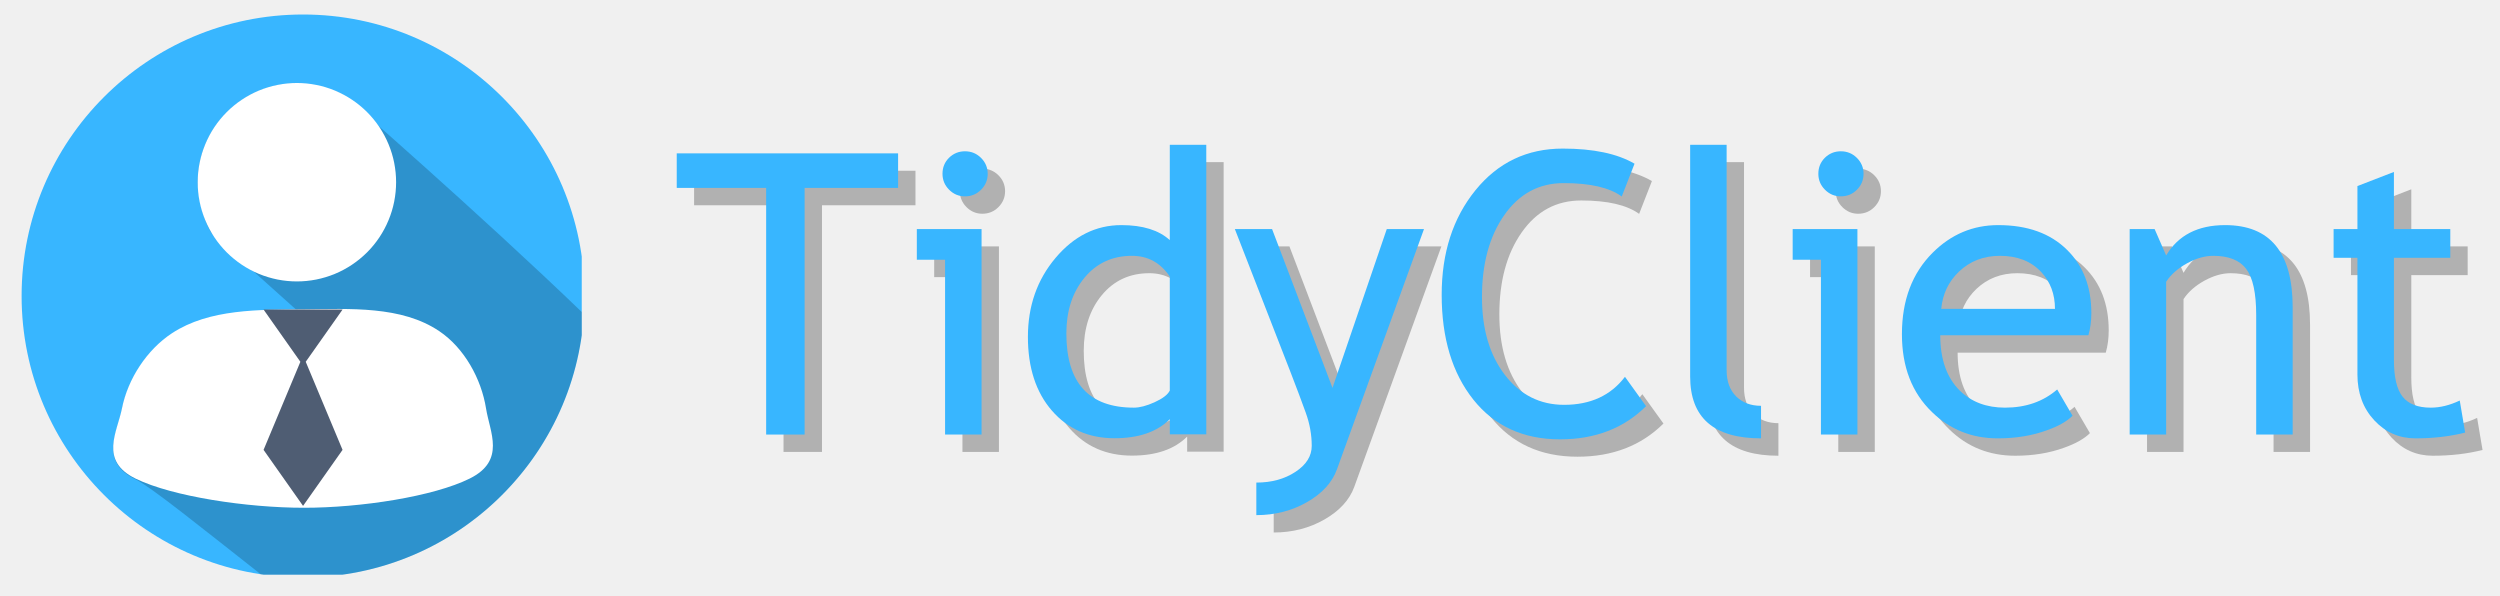
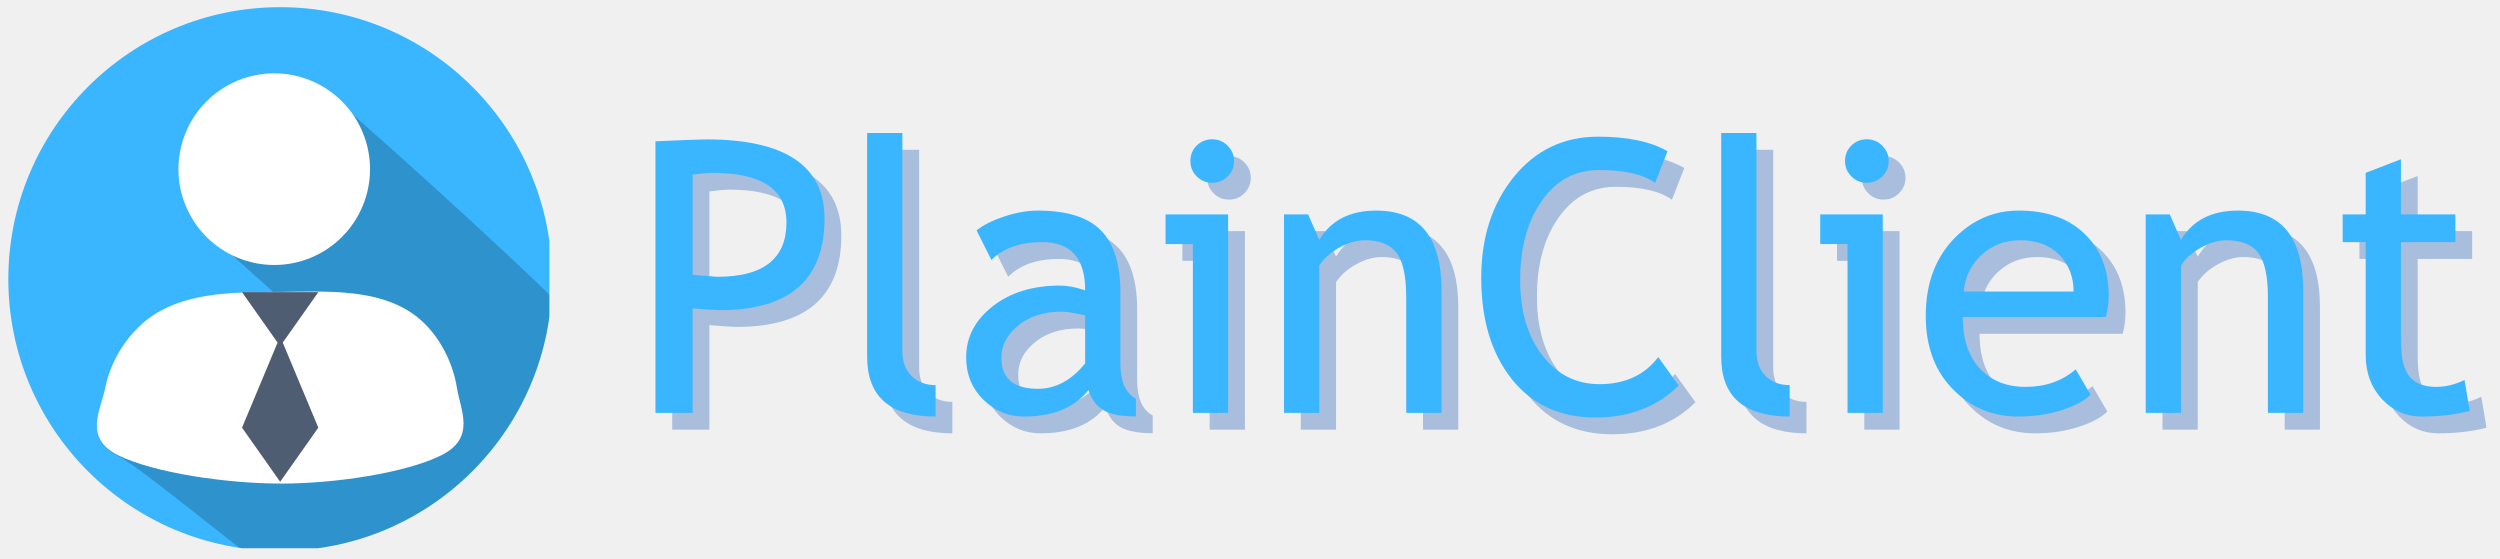
- <svg xmlns="http://www.w3.org/2000/svg" version="1.0" preserveAspectRatio="xMidYMid meet" viewBox="23.1 149.85 318 75.75" zoomAndPan="magnify" style="max-height: 500px" width="318" height="75.75">
+ <svg xmlns="http://www.w3.org/2000/svg" version="1.0" preserveAspectRatio="xMidYMid meet" viewBox="24.75 150.75 329.25 73.5" zoomAndPan="magnify" style="max-height: 500px" width="329.25" height="73.5">
  <defs>
    <g />
-     <clipPath id="a8f6c986e5">
+     <clipPath id="b592c05572">
      <path clip-rule="nonzero" d="M 25.848 151.695 L 97.098 151.695 L 97.098 222.945 L 25.848 222.945 Z M 25.848 151.695" />
    </clipPath>
-     <clipPath id="f073cfad2e">
+     <clipPath id="6a55b79317">
      <path clip-rule="nonzero" d="M 37 160 L 97.098 160 L 97.098 222.945 L 37 222.945 Z M 37 160" />
    </clipPath>
  </defs>
-   <g clip-path="url(#a8f6c986e5)">
-     <path fill-rule="nonzero" fill-opacity="1" d="M 97.449 187.496 C 97.449 207.27 81.422 223.297 61.648 223.297 C 41.875 223.297 25.848 207.27 25.848 187.496 C 25.848 167.727 41.875 151.695 61.648 151.695 C 81.422 151.695 97.449 167.727 97.449 187.496" fill="#38b6ff" />
+   <g clip-path="url(#b592c05572)">
+     <path fill-rule="nonzero" fill-opacity="1" d="M 97.449 187.496 C 97.449 207.27 81.422 223.297 61.648 223.297 C 41.875 223.297 25.848 207.27 25.848 187.496 C 25.848 167.727 41.875 151.695 61.648 151.695 C 81.422 151.695 97.449 167.727 97.449 187.496" fill="#39b6ff" />
  </g>
-   <g clip-path="url(#f073cfad2e)">
+   <g clip-path="url(#6a55b79317)">
    <path fill-rule="nonzero" fill-opacity="0.196" d="M 60.863 160.453 C 53.895 160.453 48.246 166.102 48.246 173.074 C 48.246 174.289 48.812 177.68 50.039 179.555 C 50.039 179.555 54.641 183.766 60.852 189.312 C 55.402 189.355 49.477 189.379 44.973 192.34 C 41.77 194.445 39.352 198.16 38.609 201.922 C 38.02 204.895 35.668 208.559 40.375 210.844 C 42.297 211.777 48.805 217.035 56.266 222.895 C 58.023 223.156 59.816 223.297 61.648 223.297 C 80.648 223.297 96.18 208.492 97.367 189.793 C 83.828 176.746 66.734 161.898 66.734 161.898 C 64.977 160.914 61.93 160.453 60.863 160.453 Z M 60.863 160.453" fill="#000000" />
  </g>
  <path fill-rule="nonzero" fill-opacity="1" d="M 73.484 173.027 C 73.484 173.855 73.402 174.676 73.242 175.488 C 73.082 176.301 72.84 177.09 72.523 177.855 C 72.207 178.621 71.816 179.352 71.359 180.039 C 70.898 180.727 70.375 181.367 69.789 181.953 C 69.203 182.535 68.566 183.059 67.875 183.52 C 67.188 183.98 66.461 184.371 65.695 184.688 C 64.93 185.004 64.141 185.242 63.328 185.406 C 62.516 185.566 61.695 185.648 60.863 185.648 C 60.035 185.648 59.215 185.566 58.402 185.406 C 57.59 185.242 56.801 185.004 56.035 184.688 C 55.27 184.371 54.543 183.98 53.855 183.52 C 53.164 183.059 52.527 182.535 51.941 181.953 C 51.355 181.367 50.832 180.727 50.371 180.039 C 49.91 179.352 49.523 178.621 49.207 177.855 C 48.891 177.09 48.648 176.301 48.488 175.488 C 48.324 174.676 48.246 173.855 48.246 173.027 C 48.246 172.199 48.324 171.379 48.488 170.566 C 48.648 169.754 48.891 168.965 49.207 168.199 C 49.523 167.434 49.91 166.707 50.371 166.016 C 50.832 165.328 51.355 164.691 51.941 164.105 C 52.527 163.52 53.164 162.996 53.855 162.535 C 54.543 162.074 55.27 161.688 56.035 161.367 C 56.801 161.051 57.59 160.812 58.402 160.652 C 59.215 160.488 60.035 160.406 60.863 160.406 C 61.695 160.406 62.516 160.488 63.328 160.652 C 64.141 160.812 64.93 161.051 65.695 161.367 C 66.461 161.688 67.188 162.074 67.875 162.535 C 68.566 162.996 69.203 163.52 69.789 164.105 C 70.375 164.691 70.898 165.328 71.359 166.016 C 71.816 166.707 72.207 167.434 72.523 168.199 C 72.84 168.965 73.082 169.754 73.242 170.566 C 73.402 171.379 73.484 172.199 73.484 173.027 Z M 73.484 173.027" fill="#ffffff" />
  <path fill-rule="nonzero" fill-opacity="1" d="M 84.926 201.816 C 85.402 204.824 87.461 208.422 82.859 210.715 C 78.254 213.008 68.984 214.438 61.766 214.438 C 54.547 214.438 45.078 213.023 40.371 210.742 C 35.668 208.457 38.02 204.793 38.609 201.816 C 39.352 198.055 41.77 194.344 44.973 192.238 C 49.727 189.113 56.078 189.25 61.766 189.195 C 67.578 189.141 74.164 188.723 78.98 191.977 C 82.16 194.121 84.324 198.031 84.926 201.816 Z M 84.926 201.816" fill="#ffffff" />
  <path fill-rule="nonzero" fill-opacity="1" d="M 61.648 214.199 L 56.625 207.074 L 61.648 195.055 L 66.672 207.074 Z M 61.648 196.352 L 56.625 189.227 L 66.672 189.227 Z M 61.648 196.352" fill="#4f5d73" />
-   <g fill-opacity="0.502" fill="#737373">
-     <g transform="translate(110.9524, 207.3347)">
+   <g fill-opacity="0.302" fill="#004aad">
+     <g transform="translate(109.6282, 207.3347)">
      <g>
-         <path d="M 16.703 -31.375 L 16.703 0 L 11.812 0 L 11.812 -31.375 L 0.438 -31.375 L 0.438 -35.766 L 28.594 -35.766 L 28.594 -31.375 Z M 16.703 -31.375" />
+         <path d="M 8.547 -13.766 L 8.547 0 L 3.656 0 L 3.656 -35.766 C 7.352 -35.93 9.586 -36.016 10.359 -36.016 C 20.734 -36.016 25.922 -32.539 25.922 -25.594 C 25.922 -17.551 21.332 -13.531 12.156 -13.531 C 11.602 -13.531 10.398 -13.609 8.547 -13.766 Z M 8.547 -31.375 L 8.547 -18.172 C 10.609 -18.004 11.695 -17.922 11.812 -17.922 C 17.875 -17.922 20.906 -20.305 20.906 -25.078 C 20.906 -29.43 17.672 -31.609 11.203 -31.609 C 10.555 -31.609 9.672 -31.531 8.547 -31.375 Z M 8.547 -31.375" />
      </g>
    </g>
  </g>
-   <g fill-opacity="0.502" fill="#737373">
-     <g transform="translate(139.9762, 207.3347)">
+   <g fill-opacity="0.302" fill="#004aad">
+     <g transform="translate(137.5047, 207.3347)">
+       <g>
+         <path d="M 3.656 -7.391 L 3.656 -36.859 L 8.297 -36.859 L 8.297 -8.172 C 8.297 -6.773 8.695 -5.672 9.5 -4.859 C 10.312 -4.055 11.367 -3.656 12.672 -3.656 L 12.672 0.484 C 6.66 0.484 3.656 -2.141 3.656 -7.391 Z M 3.656 -7.391" />
+       </g>
+     </g>
+   </g>
+   <g fill-opacity="0.302" fill="#004aad">
+     <g transform="translate(152.2485, 207.3347)">
+       <g>
+         <path d="M 18.062 -3 C 16.207 -0.676 13.367 0.484 9.547 0.484 C 7.492 0.484 5.711 -0.258 4.203 -1.75 C 2.703 -3.238 1.953 -5.086 1.953 -7.297 C 1.953 -9.953 3.109 -12.191 5.422 -14.016 C 7.742 -15.848 10.707 -16.766 14.312 -16.766 C 15.281 -16.766 16.383 -16.555 17.625 -16.141 C 17.625 -20.367 15.738 -22.484 11.969 -22.484 C 9.07 -22.484 6.844 -21.703 5.281 -20.141 L 3.328 -24.031 C 4.203 -24.738 5.414 -25.348 6.969 -25.859 C 8.52 -26.379 10.004 -26.641 11.422 -26.641 C 15.211 -26.641 17.969 -25.773 19.688 -24.047 C 21.406 -22.316 22.266 -19.578 22.266 -15.828 L 22.266 -6.453 C 22.266 -4.148 22.945 -2.617 24.312 -1.859 L 24.312 0.469 C 22.426 0.469 21.016 0.203 20.078 -0.328 C 19.141 -0.867 18.469 -1.758 18.062 -3 Z M 17.625 -12.844 C 16.164 -13.164 15.141 -13.328 14.547 -13.328 C 12.203 -13.328 10.289 -12.723 8.812 -11.516 C 7.332 -10.316 6.594 -8.895 6.594 -7.25 C 6.594 -4.531 8.195 -3.172 11.406 -3.172 C 13.75 -3.172 15.82 -4.285 17.625 -6.516 Z M 17.625 -12.844" />
+       </g>
+     </g>
+   </g>
+   <g fill-opacity="0.302" fill="#004aad">
+     <g transform="translate(178.5139, 207.3347)">
      <g>
        <path d="M 8.078 -36.031 C 8.879 -36.031 9.562 -35.75 10.125 -35.188 C 10.688 -34.625 10.969 -33.953 10.969 -33.172 C 10.969 -32.379 10.688 -31.703 10.125 -31.141 C 9.562 -30.578 8.879 -30.297 8.078 -30.297 C 7.297 -30.297 6.625 -30.578 6.062 -31.141 C 5.5 -31.703 5.219 -32.379 5.219 -33.172 C 5.219 -33.973 5.492 -34.648 6.047 -35.203 C 6.609 -35.754 7.285 -36.031 8.078 -36.031 Z M 5.547 0 L 5.547 -22.234 L 1.953 -22.234 L 1.953 -26.141 L 10.188 -26.141 L 10.188 0 Z M 5.547 0" />
      </g>
    </g>
  </g>
-   <g fill-opacity="0.502" fill="#737373">
-     <g transform="translate(154.2318, 207.3347)">
+   <g fill-opacity="0.302" fill="#004aad">
+     <g transform="translate(192.7695, 207.3347)">
      <g>
-         <path d="M 19.875 -0.031 L 19.875 -1.953 C 18.258 -0.336 15.914 0.469 12.844 0.469 C 9.57 0.469 6.914 -0.703 4.875 -3.047 C 2.844 -5.391 1.828 -8.516 1.828 -12.422 C 1.828 -16.348 3 -19.695 5.344 -22.469 C 7.688 -25.25 10.477 -26.641 13.719 -26.641 C 16.426 -26.641 18.477 -26.004 19.875 -24.734 L 19.875 -36.859 L 24.516 -36.859 L 24.516 -0.031 Z M 19.875 -20.094 C 18.695 -21.852 17.094 -22.734 15.062 -22.734 C 12.57 -22.734 10.555 -21.801 9.016 -19.938 C 7.484 -18.082 6.719 -15.723 6.719 -12.859 C 6.719 -6.566 9.582 -3.422 15.312 -3.422 C 16.039 -3.422 16.914 -3.648 17.938 -4.109 C 18.969 -4.578 19.613 -5.07 19.875 -5.594 Z M 19.875 -20.094" />
+         <path d="M 19.391 0 L 19.391 -15.203 C 19.391 -17.992 18.969 -19.945 18.125 -21.062 C 17.289 -22.176 15.891 -22.734 13.922 -22.734 C 12.859 -22.734 11.75 -22.414 10.594 -21.781 C 9.438 -21.145 8.551 -20.363 7.938 -19.438 L 7.938 0 L 3.297 0 L 3.297 -26.141 L 6.469 -26.141 L 7.938 -22.781 C 9.469 -25.352 11.969 -26.641 15.438 -26.641 C 21.164 -26.641 24.031 -23.156 24.031 -16.188 L 24.031 0 Z M 19.391 0" />
      </g>
    </g>
  </g>
-   <g fill-opacity="0.502" fill="#737373">
-     <g transform="translate(182.0839, 207.3347)">
-       <g>
-         <path d="M 13.281 4.438 C 12.676 6.102 11.41 7.488 9.484 8.594 C 7.555 9.695 5.406 10.25 3.031 10.25 L 3.031 6.109 C 4.969 6.109 6.625 5.656 8 4.75 C 9.383 3.844 10.078 2.738 10.078 1.438 C 10.078 0.008 9.82 -1.398 9.312 -2.797 C 8.812 -4.191 8.164 -5.91 7.375 -7.953 L 0.297 -26.141 L 5.031 -26.141 L 12.719 -5.938 L 19.625 -26.141 L 24.359 -26.141 Z M 13.281 4.438" />
-       </g>
-     </g>
-   </g>
-   <g fill-opacity="0.502" fill="#737373">
-     <g transform="translate(206.7383, 207.3347)">
+   <g fill-opacity="0.302" fill="#004aad">
+     <g transform="translate(220.0846, 207.3347)">
      <g>
        <path d="M 26.484 -34.453 L 24.859 -30.281 C 23.297 -31.414 20.836 -31.984 17.484 -31.984 C 14.336 -31.984 11.816 -30.629 9.922 -27.922 C 8.023 -25.223 7.078 -21.742 7.078 -17.484 C 7.078 -13.41 8.051 -10.109 10 -7.578 C 11.945 -5.047 14.457 -3.781 17.531 -3.781 C 20.883 -3.781 23.461 -4.969 25.266 -7.344 L 27.953 -3.609 C 25.117 -0.797 21.473 0.609 17.016 0.609 C 12.348 0.609 8.672 -1.07 5.984 -4.438 C 3.297 -7.812 1.953 -12.258 1.953 -17.781 C 1.953 -23.113 3.383 -27.547 6.25 -31.078 C 9.113 -34.609 12.816 -36.375 17.359 -36.375 C 21.242 -36.375 24.285 -35.734 26.484 -34.453 Z M 26.484 -34.453" />
      </g>
    </g>
  </g>
-   <g fill-opacity="0.502" fill="#737373">
-     <g transform="translate(236.6408, 207.3347)">
+   <g fill-opacity="0.302" fill="#004aad">
+     <g transform="translate(249.9871, 207.3347)">
      <g>
        <path d="M 3.656 -7.391 L 3.656 -36.859 L 8.297 -36.859 L 8.297 -8.172 C 8.297 -6.773 8.695 -5.672 9.5 -4.859 C 10.312 -4.055 11.367 -3.656 12.672 -3.656 L 12.672 0.484 C 6.66 0.484 3.656 -2.141 3.656 -7.391 Z M 3.656 -7.391" />
      </g>
    </g>
  </g>
-   <g fill-opacity="0.502" fill="#737373">
-     <g transform="translate(251.3846, 207.3347)">
+   <g fill-opacity="0.302" fill="#004aad">
+     <g transform="translate(264.7309, 207.3347)">
      <g>
        <path d="M 8.078 -36.031 C 8.879 -36.031 9.562 -35.75 10.125 -35.188 C 10.688 -34.625 10.969 -33.953 10.969 -33.172 C 10.969 -32.379 10.688 -31.703 10.125 -31.141 C 9.562 -30.578 8.879 -30.297 8.078 -30.297 C 7.297 -30.297 6.625 -30.578 6.062 -31.141 C 5.5 -31.703 5.219 -32.379 5.219 -33.172 C 5.219 -33.973 5.492 -34.648 6.047 -35.203 C 6.609 -35.754 7.285 -36.031 8.078 -36.031 Z M 5.547 0 L 5.547 -22.234 L 1.953 -22.234 L 1.953 -26.141 L 10.188 -26.141 L 10.188 0 Z M 5.547 0" />
      </g>
    </g>
  </g>
-   <g fill-opacity="0.502" fill="#737373">
-     <g transform="translate(265.6402, 207.3347)">
+   <g fill-opacity="0.302" fill="#004aad">
+     <g transform="translate(278.9865, 207.3347)">
      <g>
        <path d="M 25.312 -12.625 L 6.469 -12.625 C 6.469 -9.562 7.305 -7.207 8.984 -5.562 C 10.461 -4.133 12.367 -3.422 14.703 -3.422 C 17.348 -3.422 19.562 -4.191 21.344 -5.734 L 23.297 -2.391 C 22.578 -1.672 21.477 -1.051 20 -0.531 C 18.145 0.145 16.078 0.484 13.797 0.484 C 10.504 0.484 7.711 -0.629 5.422 -2.859 C 2.867 -5.316 1.594 -8.617 1.594 -12.766 C 1.594 -17.078 2.898 -20.535 5.516 -23.141 C 7.859 -25.473 10.633 -26.641 13.844 -26.641 C 17.57 -26.641 20.492 -25.586 22.609 -23.484 C 24.66 -21.461 25.688 -18.785 25.688 -15.453 C 25.688 -14.43 25.562 -13.488 25.312 -12.625 Z M 14.062 -22.734 C 12 -22.734 10.266 -22.066 8.859 -20.734 C 7.523 -19.461 6.77 -17.879 6.594 -15.984 L 21.062 -15.984 C 21.062 -17.859 20.477 -19.422 19.312 -20.672 C 18.031 -22.047 16.281 -22.734 14.062 -22.734 Z M 14.062 -22.734" />
      </g>
    </g>
  </g>
-   <g fill-opacity="0.502" fill="#737373">
-     <g transform="translate(292.9064, 207.3347)">
+   <g fill-opacity="0.302" fill="#004aad">
+     <g transform="translate(306.2528, 207.3347)">
      <g>
        <path d="M 19.391 0 L 19.391 -15.203 C 19.391 -17.992 18.969 -19.945 18.125 -21.062 C 17.289 -22.176 15.891 -22.734 13.922 -22.734 C 12.859 -22.734 11.75 -22.414 10.594 -21.781 C 9.438 -21.145 8.551 -20.363 7.938 -19.438 L 7.938 0 L 3.297 0 L 3.297 -26.141 L 6.469 -26.141 L 7.938 -22.781 C 9.469 -25.352 11.969 -26.641 15.438 -26.641 C 21.164 -26.641 24.031 -23.156 24.031 -16.188 L 24.031 0 Z M 19.391 0" />
      </g>
    </g>
  </g>
-   <g fill-opacity="0.502" fill="#737373">
-     <g transform="translate(320.2215, 207.3347)">
+   <g fill-opacity="0.302" fill="#004aad">
+     <g transform="translate(333.5678, 207.3347)">
      <g>
        <path d="M 4.953 -22.484 L 1.922 -22.484 L 1.922 -26.141 L 4.953 -26.141 L 4.953 -31.609 L 9.594 -33.406 L 9.594 -26.141 L 16.766 -26.141 L 16.766 -22.484 L 9.594 -22.484 L 9.594 -9.5 C 9.594 -7.301 9.961 -5.738 10.703 -4.812 C 11.441 -3.883 12.633 -3.422 14.281 -3.422 C 15.469 -3.422 16.695 -3.723 17.969 -4.328 L 18.656 -0.25 C 16.727 0.238 14.617 0.484 12.328 0.484 C 10.266 0.484 8.52 -0.281 7.094 -1.812 C 5.664 -3.352 4.953 -5.297 4.953 -7.641 Z M 4.953 -22.484" />
      </g>
    </g>
  </g>
-   <g fill-opacity="1" fill="#38b6ff">
-     <g transform="translate(108.7428, 205.125)">
+   <g fill-opacity="1" fill="#39b6ff">
+     <g transform="translate(107.4186, 205.125)">
      <g>
-         <path d="M 16.703 -31.375 L 16.703 0 L 11.812 0 L 11.812 -31.375 L 0.438 -31.375 L 0.438 -35.766 L 28.594 -35.766 L 28.594 -31.375 Z M 16.703 -31.375" />
+         <path d="M 8.547 -13.766 L 8.547 0 L 3.656 0 L 3.656 -35.766 C 7.352 -35.93 9.586 -36.016 10.359 -36.016 C 20.734 -36.016 25.922 -32.539 25.922 -25.594 C 25.922 -17.551 21.332 -13.531 12.156 -13.531 C 11.602 -13.531 10.398 -13.609 8.547 -13.766 Z M 8.547 -31.375 L 8.547 -18.172 C 10.609 -18.004 11.695 -17.922 11.812 -17.922 C 17.875 -17.922 20.906 -20.305 20.906 -25.078 C 20.906 -29.43 17.672 -31.609 11.203 -31.609 C 10.555 -31.609 9.672 -31.531 8.547 -31.375 Z M 8.547 -31.375" />
      </g>
    </g>
  </g>
-   <g fill-opacity="1" fill="#38b6ff">
-     <g transform="translate(137.7666, 205.125)">
+   <g fill-opacity="1" fill="#39b6ff">
+     <g transform="translate(135.2951, 205.125)">
+       <g>
+         <path d="M 3.656 -7.391 L 3.656 -36.859 L 8.297 -36.859 L 8.297 -8.172 C 8.297 -6.773 8.695 -5.672 9.5 -4.859 C 10.312 -4.055 11.367 -3.656 12.672 -3.656 L 12.672 0.484 C 6.66 0.484 3.656 -2.141 3.656 -7.391 Z M 3.656 -7.391" />
+       </g>
+     </g>
+   </g>
+   <g fill-opacity="1" fill="#39b6ff">
+     <g transform="translate(150.0388, 205.125)">
+       <g>
+         <path d="M 18.062 -3 C 16.207 -0.676 13.367 0.484 9.547 0.484 C 7.492 0.484 5.711 -0.258 4.203 -1.75 C 2.703 -3.238 1.953 -5.086 1.953 -7.297 C 1.953 -9.953 3.109 -12.191 5.422 -14.016 C 7.742 -15.848 10.707 -16.766 14.312 -16.766 C 15.281 -16.766 16.383 -16.555 17.625 -16.141 C 17.625 -20.367 15.738 -22.484 11.969 -22.484 C 9.07 -22.484 6.844 -21.703 5.281 -20.141 L 3.328 -24.031 C 4.203 -24.738 5.414 -25.348 6.969 -25.859 C 8.52 -26.379 10.004 -26.641 11.422 -26.641 C 15.211 -26.641 17.969 -25.773 19.688 -24.047 C 21.406 -22.316 22.266 -19.578 22.266 -15.828 L 22.266 -6.453 C 22.266 -4.148 22.945 -2.617 24.312 -1.859 L 24.312 0.469 C 22.426 0.469 21.016 0.203 20.078 -0.328 C 19.141 -0.867 18.469 -1.758 18.062 -3 Z M 17.625 -12.844 C 16.164 -13.164 15.141 -13.328 14.547 -13.328 C 12.203 -13.328 10.289 -12.723 8.812 -11.516 C 7.332 -10.316 6.594 -8.895 6.594 -7.25 C 6.594 -4.531 8.195 -3.172 11.406 -3.172 C 13.75 -3.172 15.82 -4.285 17.625 -6.516 Z M 17.625 -12.844" />
+       </g>
+     </g>
+   </g>
+   <g fill-opacity="1" fill="#39b6ff">
+     <g transform="translate(176.3043, 205.125)">
      <g>
        <path d="M 8.078 -36.031 C 8.879 -36.031 9.562 -35.75 10.125 -35.188 C 10.688 -34.625 10.969 -33.953 10.969 -33.172 C 10.969 -32.379 10.688 -31.703 10.125 -31.141 C 9.562 -30.578 8.879 -30.297 8.078 -30.297 C 7.297 -30.297 6.625 -30.578 6.062 -31.141 C 5.5 -31.703 5.219 -32.379 5.219 -33.172 C 5.219 -33.973 5.492 -34.648 6.047 -35.203 C 6.609 -35.754 7.285 -36.031 8.078 -36.031 Z M 5.547 0 L 5.547 -22.234 L 1.953 -22.234 L 1.953 -26.141 L 10.188 -26.141 L 10.188 0 Z M 5.547 0" />
      </g>
    </g>
  </g>
-   <g fill-opacity="1" fill="#38b6ff">
-     <g transform="translate(152.0221, 205.125)">
+   <g fill-opacity="1" fill="#39b6ff">
+     <g transform="translate(190.5599, 205.125)">
      <g>
-         <path d="M 19.875 -0.031 L 19.875 -1.953 C 18.258 -0.336 15.914 0.469 12.844 0.469 C 9.57 0.469 6.914 -0.703 4.875 -3.047 C 2.844 -5.391 1.828 -8.516 1.828 -12.422 C 1.828 -16.348 3 -19.695 5.344 -22.469 C 7.688 -25.25 10.477 -26.641 13.719 -26.641 C 16.426 -26.641 18.477 -26.004 19.875 -24.734 L 19.875 -36.859 L 24.516 -36.859 L 24.516 -0.031 Z M 19.875 -20.094 C 18.695 -21.852 17.094 -22.734 15.062 -22.734 C 12.57 -22.734 10.555 -21.801 9.016 -19.938 C 7.484 -18.082 6.719 -15.723 6.719 -12.859 C 6.719 -6.566 9.582 -3.422 15.312 -3.422 C 16.039 -3.422 16.914 -3.648 17.938 -4.109 C 18.969 -4.578 19.613 -5.07 19.875 -5.594 Z M 19.875 -20.094" />
+         <path d="M 19.391 0 L 19.391 -15.203 C 19.391 -17.992 18.969 -19.945 18.125 -21.062 C 17.289 -22.176 15.891 -22.734 13.922 -22.734 C 12.859 -22.734 11.75 -22.414 10.594 -21.781 C 9.438 -21.145 8.551 -20.363 7.938 -19.438 L 7.938 0 L 3.297 0 L 3.297 -26.141 L 6.469 -26.141 L 7.938 -22.781 C 9.469 -25.352 11.969 -26.641 15.438 -26.641 C 21.164 -26.641 24.031 -23.156 24.031 -16.188 L 24.031 0 Z M 19.391 0" />
      </g>
    </g>
  </g>
-   <g fill-opacity="1" fill="#38b6ff">
-     <g transform="translate(179.8742, 205.125)">
-       <g>
-         <path d="M 13.281 4.438 C 12.676 6.102 11.41 7.488 9.484 8.594 C 7.555 9.695 5.406 10.25 3.031 10.25 L 3.031 6.109 C 4.969 6.109 6.625 5.656 8 4.75 C 9.383 3.844 10.078 2.738 10.078 1.438 C 10.078 0.008 9.82 -1.398 9.312 -2.797 C 8.812 -4.191 8.164 -5.91 7.375 -7.953 L 0.297 -26.141 L 5.031 -26.141 L 12.719 -5.938 L 19.625 -26.141 L 24.359 -26.141 Z M 13.281 4.438" />
-       </g>
-     </g>
-   </g>
-   <g fill-opacity="1" fill="#38b6ff">
-     <g transform="translate(204.5286, 205.125)">
+   <g fill-opacity="1" fill="#39b6ff">
+     <g transform="translate(217.8749, 205.125)">
      <g>
        <path d="M 26.484 -34.453 L 24.859 -30.281 C 23.297 -31.414 20.836 -31.984 17.484 -31.984 C 14.336 -31.984 11.816 -30.629 9.922 -27.922 C 8.023 -25.223 7.078 -21.742 7.078 -17.484 C 7.078 -13.41 8.051 -10.109 10 -7.578 C 11.945 -5.047 14.457 -3.781 17.531 -3.781 C 20.883 -3.781 23.461 -4.969 25.266 -7.344 L 27.953 -3.609 C 25.117 -0.797 21.473 0.609 17.016 0.609 C 12.348 0.609 8.672 -1.07 5.984 -4.438 C 3.297 -7.812 1.953 -12.258 1.953 -17.781 C 1.953 -23.113 3.383 -27.547 6.25 -31.078 C 9.113 -34.609 12.816 -36.375 17.359 -36.375 C 21.242 -36.375 24.285 -35.734 26.484 -34.453 Z M 26.484 -34.453" />
      </g>
    </g>
  </g>
-   <g fill-opacity="1" fill="#38b6ff">
-     <g transform="translate(234.4311, 205.125)">
+   <g fill-opacity="1" fill="#39b6ff">
+     <g transform="translate(247.7775, 205.125)">
      <g>
        <path d="M 3.656 -7.391 L 3.656 -36.859 L 8.297 -36.859 L 8.297 -8.172 C 8.297 -6.773 8.695 -5.672 9.5 -4.859 C 10.312 -4.055 11.367 -3.656 12.672 -3.656 L 12.672 0.484 C 6.66 0.484 3.656 -2.141 3.656 -7.391 Z M 3.656 -7.391" />
      </g>
    </g>
  </g>
-   <g fill-opacity="1" fill="#38b6ff">
-     <g transform="translate(249.1749, 205.125)">
+   <g fill-opacity="1" fill="#39b6ff">
+     <g transform="translate(262.5213, 205.125)">
      <g>
        <path d="M 8.078 -36.031 C 8.879 -36.031 9.562 -35.75 10.125 -35.188 C 10.688 -34.625 10.969 -33.953 10.969 -33.172 C 10.969 -32.379 10.688 -31.703 10.125 -31.141 C 9.562 -30.578 8.879 -30.297 8.078 -30.297 C 7.297 -30.297 6.625 -30.578 6.062 -31.141 C 5.5 -31.703 5.219 -32.379 5.219 -33.172 C 5.219 -33.973 5.492 -34.648 6.047 -35.203 C 6.609 -35.754 7.285 -36.031 8.078 -36.031 Z M 5.547 0 L 5.547 -22.234 L 1.953 -22.234 L 1.953 -26.141 L 10.188 -26.141 L 10.188 0 Z M 5.547 0" />
      </g>
    </g>
  </g>
-   <g fill-opacity="1" fill="#38b6ff">
-     <g transform="translate(263.4305, 205.125)">
+   <g fill-opacity="1" fill="#39b6ff">
+     <g transform="translate(276.7768, 205.125)">
      <g>
        <path d="M 25.312 -12.625 L 6.469 -12.625 C 6.469 -9.562 7.305 -7.207 8.984 -5.562 C 10.461 -4.133 12.367 -3.422 14.703 -3.422 C 17.348 -3.422 19.562 -4.191 21.344 -5.734 L 23.297 -2.391 C 22.578 -1.672 21.477 -1.051 20 -0.531 C 18.145 0.145 16.078 0.484 13.797 0.484 C 10.504 0.484 7.711 -0.629 5.422 -2.859 C 2.867 -5.316 1.594 -8.617 1.594 -12.766 C 1.594 -17.078 2.898 -20.535 5.516 -23.141 C 7.859 -25.473 10.633 -26.641 13.844 -26.641 C 17.57 -26.641 20.492 -25.586 22.609 -23.484 C 24.66 -21.461 25.688 -18.785 25.688 -15.453 C 25.688 -14.43 25.562 -13.488 25.312 -12.625 Z M 14.062 -22.734 C 12 -22.734 10.266 -22.066 8.859 -20.734 C 7.523 -19.461 6.77 -17.879 6.594 -15.984 L 21.062 -15.984 C 21.062 -17.859 20.477 -19.422 19.312 -20.672 C 18.031 -22.047 16.281 -22.734 14.062 -22.734 Z M 14.062 -22.734" />
      </g>
    </g>
  </g>
-   <g fill-opacity="1" fill="#38b6ff">
-     <g transform="translate(290.6968, 205.125)">
+   <g fill-opacity="1" fill="#39b6ff">
+     <g transform="translate(304.0431, 205.125)">
      <g>
        <path d="M 19.391 0 L 19.391 -15.203 C 19.391 -17.992 18.969 -19.945 18.125 -21.062 C 17.289 -22.176 15.891 -22.734 13.922 -22.734 C 12.859 -22.734 11.75 -22.414 10.594 -21.781 C 9.438 -21.145 8.551 -20.363 7.938 -19.438 L 7.938 0 L 3.297 0 L 3.297 -26.141 L 6.469 -26.141 L 7.938 -22.781 C 9.469 -25.352 11.969 -26.641 15.438 -26.641 C 21.164 -26.641 24.031 -23.156 24.031 -16.188 L 24.031 0 Z M 19.391 0" />
      </g>
    </g>
  </g>
-   <g fill-opacity="1" fill="#38b6ff">
-     <g transform="translate(318.0118, 205.125)">
+   <g fill-opacity="1" fill="#39b6ff">
+     <g transform="translate(331.3582, 205.125)">
      <g>
        <path d="M 4.953 -22.484 L 1.922 -22.484 L 1.922 -26.141 L 4.953 -26.141 L 4.953 -31.609 L 9.594 -33.406 L 9.594 -26.141 L 16.766 -26.141 L 16.766 -22.484 L 9.594 -22.484 L 9.594 -9.5 C 9.594 -7.301 9.961 -5.738 10.703 -4.812 C 11.441 -3.883 12.633 -3.422 14.281 -3.422 C 15.469 -3.422 16.695 -3.723 17.969 -4.328 L 18.656 -0.25 C 16.727 0.238 14.617 0.484 12.328 0.484 C 10.266 0.484 8.52 -0.281 7.094 -1.812 C 5.664 -3.352 4.953 -5.297 4.953 -7.641 Z M 4.953 -22.484" />
      </g>
    </g>
  </g>
</svg>
